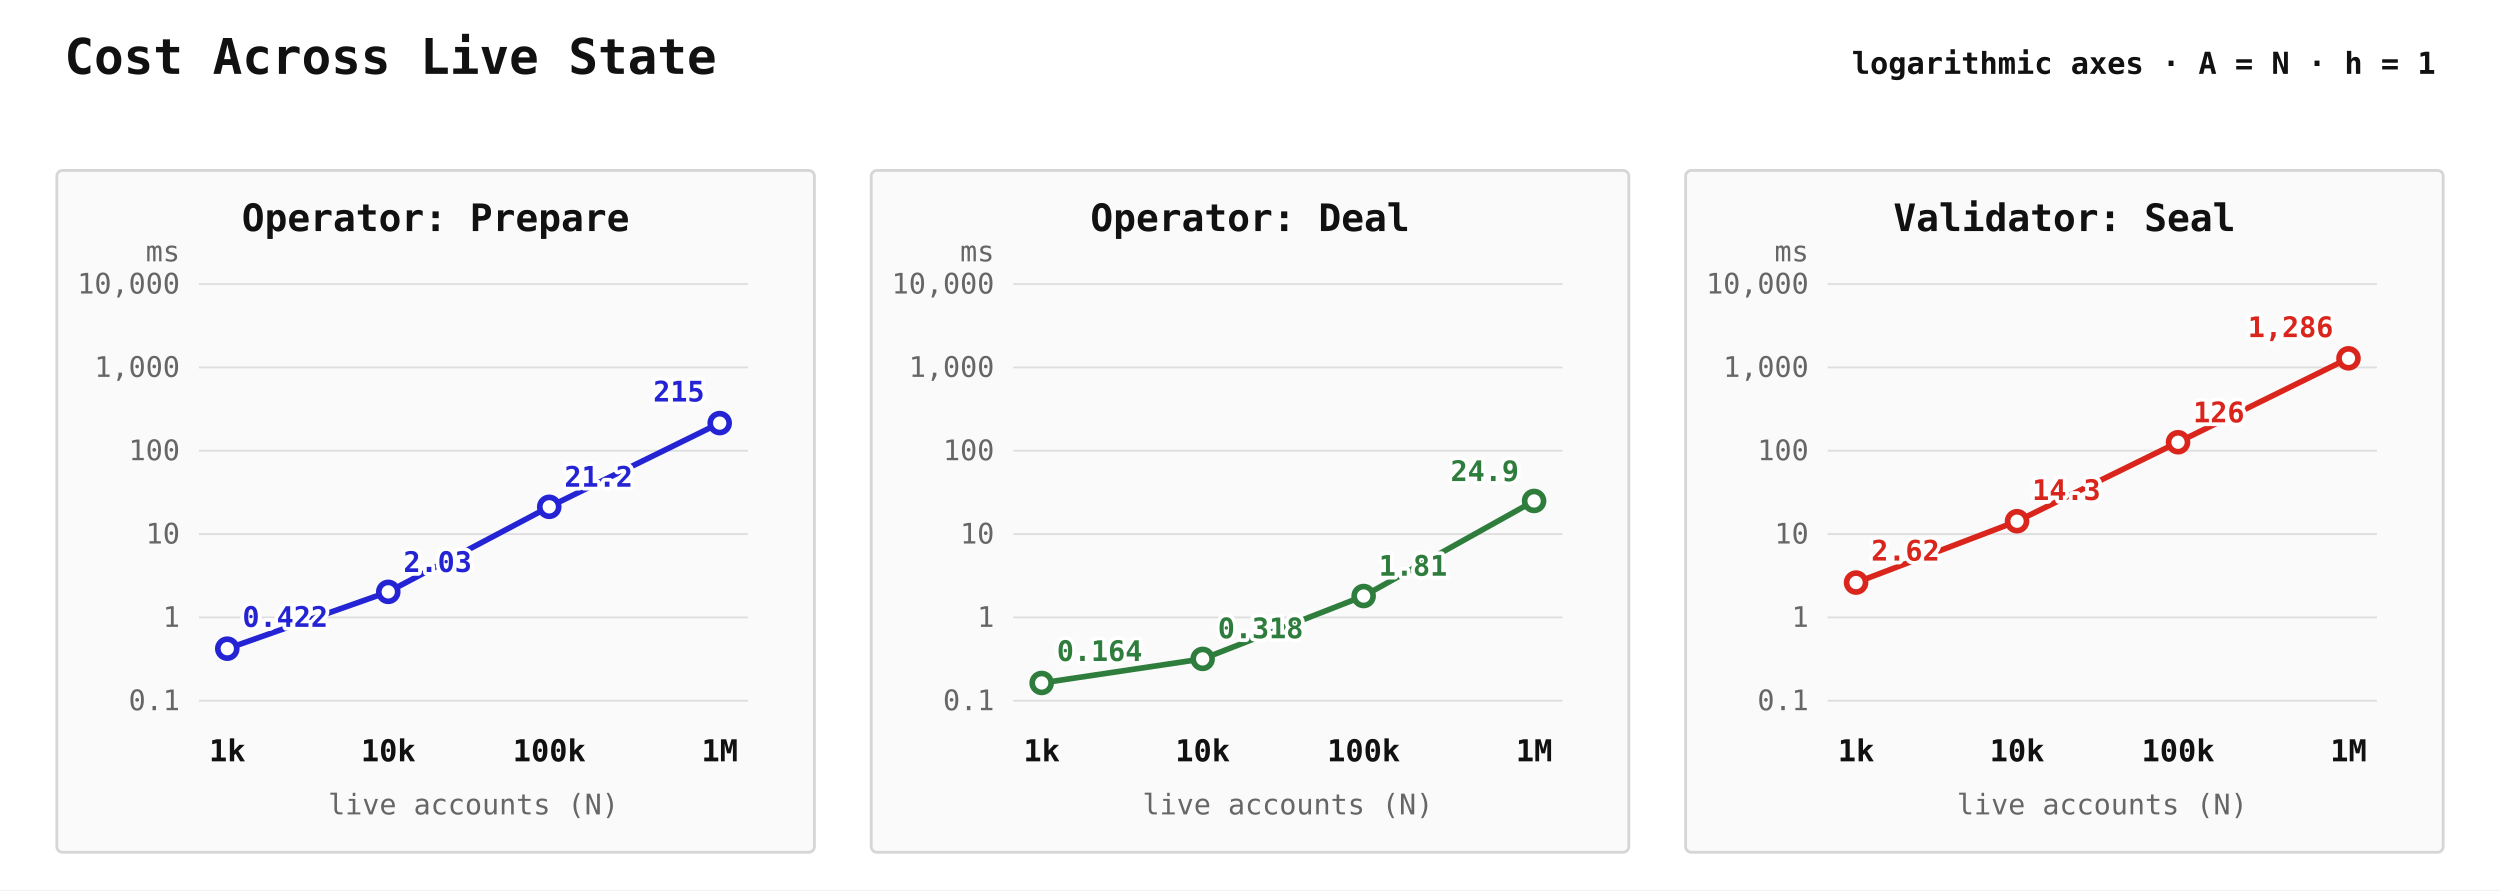
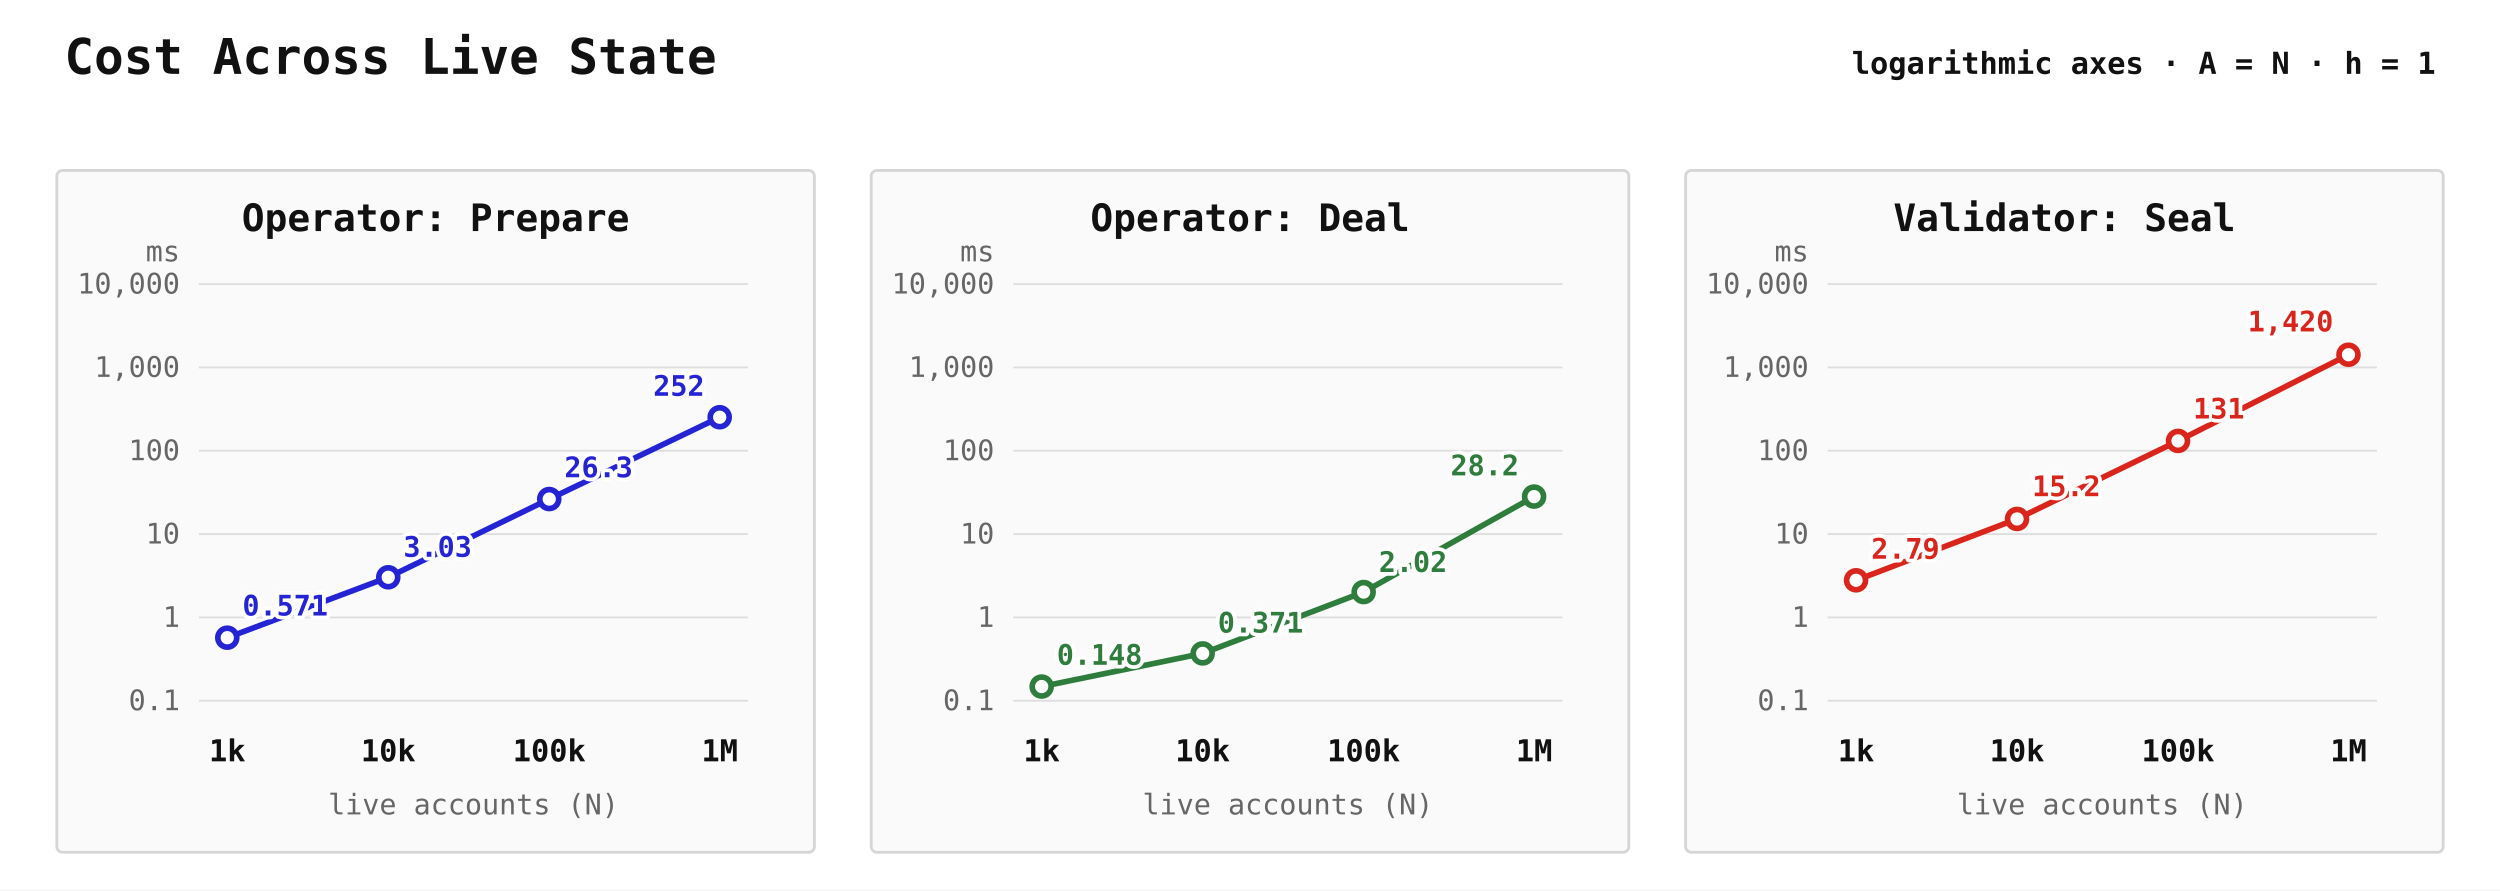
<svg xmlns="http://www.w3.org/2000/svg" viewBox="0 0 1320 470">
  <rect width="1320" height="470" fill="#fff" />
  <style>
    text { font-family: ui-monospace, SFMono-Regular, Menlo, Monaco, Consolas, monospace; }
    .title { font-size: 26px; font-weight: 700; fill: #111; }
    .panel-title { font-size: 20px; font-weight: 700; fill: #111; text-anchor: middle; }
    .axis { font-size: 15px; fill: #666; }
    .axis-strong { font-size: 16px; font-weight: 700; fill: #111; }
    .value { font-size: 15px; font-weight: 700; paint-order: stroke; stroke: #fff; stroke-width: 4px; stroke-linejoin: round; }
    .grid { stroke: #dedede; stroke-width: 1; }
    .frame { fill: #fafafa; stroke: #d6d6d6; stroke-width: 1.5; }
    .prepare { stroke: #2424d4; fill: none; }
    .deal { stroke: #2f7d3d; fill: none; }
    .seal { stroke: #d9251c; fill: none; }
    .prepare-text { fill: #2424d4; }
    .deal-text { fill: #2f7d3d; }
    .seal-text { fill: #d9251c; }
    .series { stroke-width: 3; }
  </style>
  <text class="title" x="34" y="39">Cost Across Live State</text>
  <text class="axis-strong" x="1286" y="39" text-anchor="end">logarithmic axes · A = N · h = 1</text>
  <rect class="frame" x="30" y="90" width="400" height="360" rx="3" />
  <text class="panel-title" x="230" y="122">Operator: Prepare</text>
  <text class="axis" x="95" y="138" text-anchor="end">ms</text>
  <line class="grid" x1="105" y1="150" x2="395" y2="150" />
  <line class="grid" x1="105" y1="194" x2="395" y2="194" />
  <line class="grid" x1="105" y1="238" x2="395" y2="238" />
  <line class="grid" x1="105" y1="282" x2="395" y2="282" />
  <line class="grid" x1="105" y1="326" x2="395" y2="326" />
  <line class="grid" x1="105" y1="370" x2="395" y2="370" />
  <text class="axis" x="95" y="155" text-anchor="end">10,000</text>
  <text class="axis" x="95" y="199" text-anchor="end">1,000</text>
  <text class="axis" x="95" y="243" text-anchor="end">100</text>
  <text class="axis" x="95" y="287" text-anchor="end">10</text>
  <text class="axis" x="95" y="331" text-anchor="end">1</text>
  <text class="axis" x="95" y="375" text-anchor="end">0.1</text>
  <text class="axis-strong" x="120" y="402" text-anchor="middle">1k</text>
  <text class="axis-strong" x="205" y="402" text-anchor="middle">10k</text>
  <text class="axis-strong" x="290" y="402" text-anchor="middle">100k</text>
  <text class="axis-strong" x="380" y="402" text-anchor="middle">1M</text>
  <text class="axis" x="250" y="430" text-anchor="middle">live accounts (N)</text>
-   <path class="prepare series" d="M120 342.5 L205 312.5 L290 267.6 L380 223.4" />
-   <circle cx="120" cy="342.5" r="5" fill="#fff" stroke="#2424d4" stroke-width="3" />
-   <circle cx="205" cy="312.5" r="5" fill="#fff" stroke="#2424d4" stroke-width="3" />
-   <circle cx="290" cy="267.6" r="5" fill="#fff" stroke="#2424d4" stroke-width="3" />
-   <circle cx="380" cy="223.4" r="5" fill="#fff" stroke="#2424d4" stroke-width="3" />
-   <text class="value prepare-text" x="128" y="331">0.422</text>
-   <text class="value prepare-text" x="213" y="302">2.03</text>
-   <text class="value prepare-text" x="298" y="257">21.2</text>
-   <text class="value prepare-text" x="372" y="212" text-anchor="end">215</text>
+   <path class="prepare series" d="M120 336.7 L205 304.8 L290 263.5 L380 220.3" />
+   <circle cx="120" cy="336.7" r="5" fill="#fff" stroke="#2424d4" stroke-width="3" />
+   <circle cx="205" cy="304.8" r="5" fill="#fff" stroke="#2424d4" stroke-width="3" />
+   <circle cx="290" cy="263.5" r="5" fill="#fff" stroke="#2424d4" stroke-width="3" />
+   <circle cx="380" cy="220.3" r="5" fill="#fff" stroke="#2424d4" stroke-width="3" />
+   <text class="value prepare-text" x="128" y="325">0.571</text>
+   <text class="value prepare-text" x="213" y="294">3.03</text>
+   <text class="value prepare-text" x="298" y="252">26.3</text>
+   <text class="value prepare-text" x="372" y="209" text-anchor="end">252</text>
  <rect class="frame" x="460" y="90" width="400" height="360" rx="3" />
  <text class="panel-title" x="660" y="122">Operator: Deal</text>
  <text class="axis" x="525" y="138" text-anchor="end">ms</text>
  <line class="grid" x1="535" y1="150" x2="825" y2="150" />
  <line class="grid" x1="535" y1="194" x2="825" y2="194" />
  <line class="grid" x1="535" y1="238" x2="825" y2="238" />
  <line class="grid" x1="535" y1="282" x2="825" y2="282" />
  <line class="grid" x1="535" y1="326" x2="825" y2="326" />
  <line class="grid" x1="535" y1="370" x2="825" y2="370" />
  <text class="axis" x="525" y="155" text-anchor="end">10,000</text>
  <text class="axis" x="525" y="199" text-anchor="end">1,000</text>
  <text class="axis" x="525" y="243" text-anchor="end">100</text>
  <text class="axis" x="525" y="287" text-anchor="end">10</text>
  <text class="axis" x="525" y="331" text-anchor="end">1</text>
  <text class="axis" x="525" y="375" text-anchor="end">0.1</text>
  <text class="axis-strong" x="550" y="402" text-anchor="middle">1k</text>
  <text class="axis-strong" x="635" y="402" text-anchor="middle">10k</text>
  <text class="axis-strong" x="720" y="402" text-anchor="middle">100k</text>
  <text class="axis-strong" x="810" y="402" text-anchor="middle">1M</text>
  <text class="axis" x="680" y="430" text-anchor="middle">live accounts (N)</text>
-   <path class="deal series" d="M550 360.6 L635 347.9 L720 314.7 L810 264.5" />
-   <circle cx="550" cy="360.6" r="5" fill="#fff" stroke="#2f7d3d" stroke-width="3" />
-   <circle cx="635" cy="347.9" r="5" fill="#fff" stroke="#2f7d3d" stroke-width="3" />
-   <circle cx="720" cy="314.7" r="5" fill="#fff" stroke="#2f7d3d" stroke-width="3" />
-   <circle cx="810" cy="264.5" r="5" fill="#fff" stroke="#2f7d3d" stroke-width="3" />
-   <text class="value deal-text" x="558" y="349">0.164</text>
-   <text class="value deal-text" x="643" y="337">0.318</text>
-   <text class="value deal-text" x="728" y="304">1.81</text>
-   <text class="value deal-text" x="802" y="254" text-anchor="end">24.9</text>
+   <path class="deal series" d="M550 362.5 L635 345.0 L720 312.6 L810 262.2" />
+   <circle cx="550" cy="362.5" r="5" fill="#fff" stroke="#2f7d3d" stroke-width="3" />
+   <circle cx="635" cy="345.0" r="5" fill="#fff" stroke="#2f7d3d" stroke-width="3" />
+   <circle cx="720" cy="312.6" r="5" fill="#fff" stroke="#2f7d3d" stroke-width="3" />
+   <circle cx="810" cy="262.2" r="5" fill="#fff" stroke="#2f7d3d" stroke-width="3" />
+   <text class="value deal-text" x="558" y="351">0.148</text>
+   <text class="value deal-text" x="643" y="334">0.371</text>
+   <text class="value deal-text" x="728" y="302">2.02</text>
+   <text class="value deal-text" x="802" y="251" text-anchor="end">28.2</text>
  <rect class="frame" x="890" y="90" width="400" height="360" rx="3" />
  <text class="panel-title" x="1090" y="122">Validator: Seal</text>
  <text class="axis" x="955" y="138" text-anchor="end">ms</text>
  <line class="grid" x1="965" y1="150" x2="1255" y2="150" />
  <line class="grid" x1="965" y1="194" x2="1255" y2="194" />
  <line class="grid" x1="965" y1="238" x2="1255" y2="238" />
  <line class="grid" x1="965" y1="282" x2="1255" y2="282" />
  <line class="grid" x1="965" y1="326" x2="1255" y2="326" />
  <line class="grid" x1="965" y1="370" x2="1255" y2="370" />
  <text class="axis" x="955" y="155" text-anchor="end">10,000</text>
  <text class="axis" x="955" y="199" text-anchor="end">1,000</text>
  <text class="axis" x="955" y="243" text-anchor="end">100</text>
  <text class="axis" x="955" y="287" text-anchor="end">10</text>
  <text class="axis" x="955" y="331" text-anchor="end">1</text>
  <text class="axis" x="955" y="375" text-anchor="end">0.1</text>
  <text class="axis-strong" x="980" y="402" text-anchor="middle">1k</text>
  <text class="axis-strong" x="1065" y="402" text-anchor="middle">10k</text>
  <text class="axis-strong" x="1150" y="402" text-anchor="middle">100k</text>
  <text class="axis-strong" x="1240" y="402" text-anchor="middle">1M</text>
  <text class="axis" x="1110" y="430" text-anchor="middle">live accounts (N)</text>
-   <path class="seal series" d="M980 307.6 L1065 275.2 L1150 233.5 L1240 189.2" />
-   <circle cx="980" cy="307.6" r="5" fill="#fff" stroke="#d9251c" stroke-width="3" />
-   <circle cx="1065" cy="275.2" r="5" fill="#fff" stroke="#d9251c" stroke-width="3" />
-   <circle cx="1150" cy="233.5" r="5" fill="#fff" stroke="#d9251c" stroke-width="3" />
-   <circle cx="1240" cy="189.2" r="5" fill="#fff" stroke="#d9251c" stroke-width="3" />
-   <text class="value seal-text" x="988" y="296">2.62</text>
-   <text class="value seal-text" x="1073" y="264">14.3</text>
-   <text class="value seal-text" x="1158" y="223">126</text>
-   <text class="value seal-text" x="1232" y="178" text-anchor="end">1,286</text>
+   <path class="seal series" d="M980 306.4 L1065 274.0 L1150 232.8 L1240 187.3" />
+   <circle cx="980" cy="306.4" r="5" fill="#fff" stroke="#d9251c" stroke-width="3" />
+   <circle cx="1065" cy="274.0" r="5" fill="#fff" stroke="#d9251c" stroke-width="3" />
+   <circle cx="1150" cy="232.8" r="5" fill="#fff" stroke="#d9251c" stroke-width="3" />
+   <circle cx="1240" cy="187.3" r="5" fill="#fff" stroke="#d9251c" stroke-width="3" />
+   <text class="value seal-text" x="988" y="295">2.79</text>
+   <text class="value seal-text" x="1073" y="262">15.2</text>
+   <text class="value seal-text" x="1158" y="221">131</text>
+   <text class="value seal-text" x="1232" y="175" text-anchor="end">1,420</text>
</svg>
